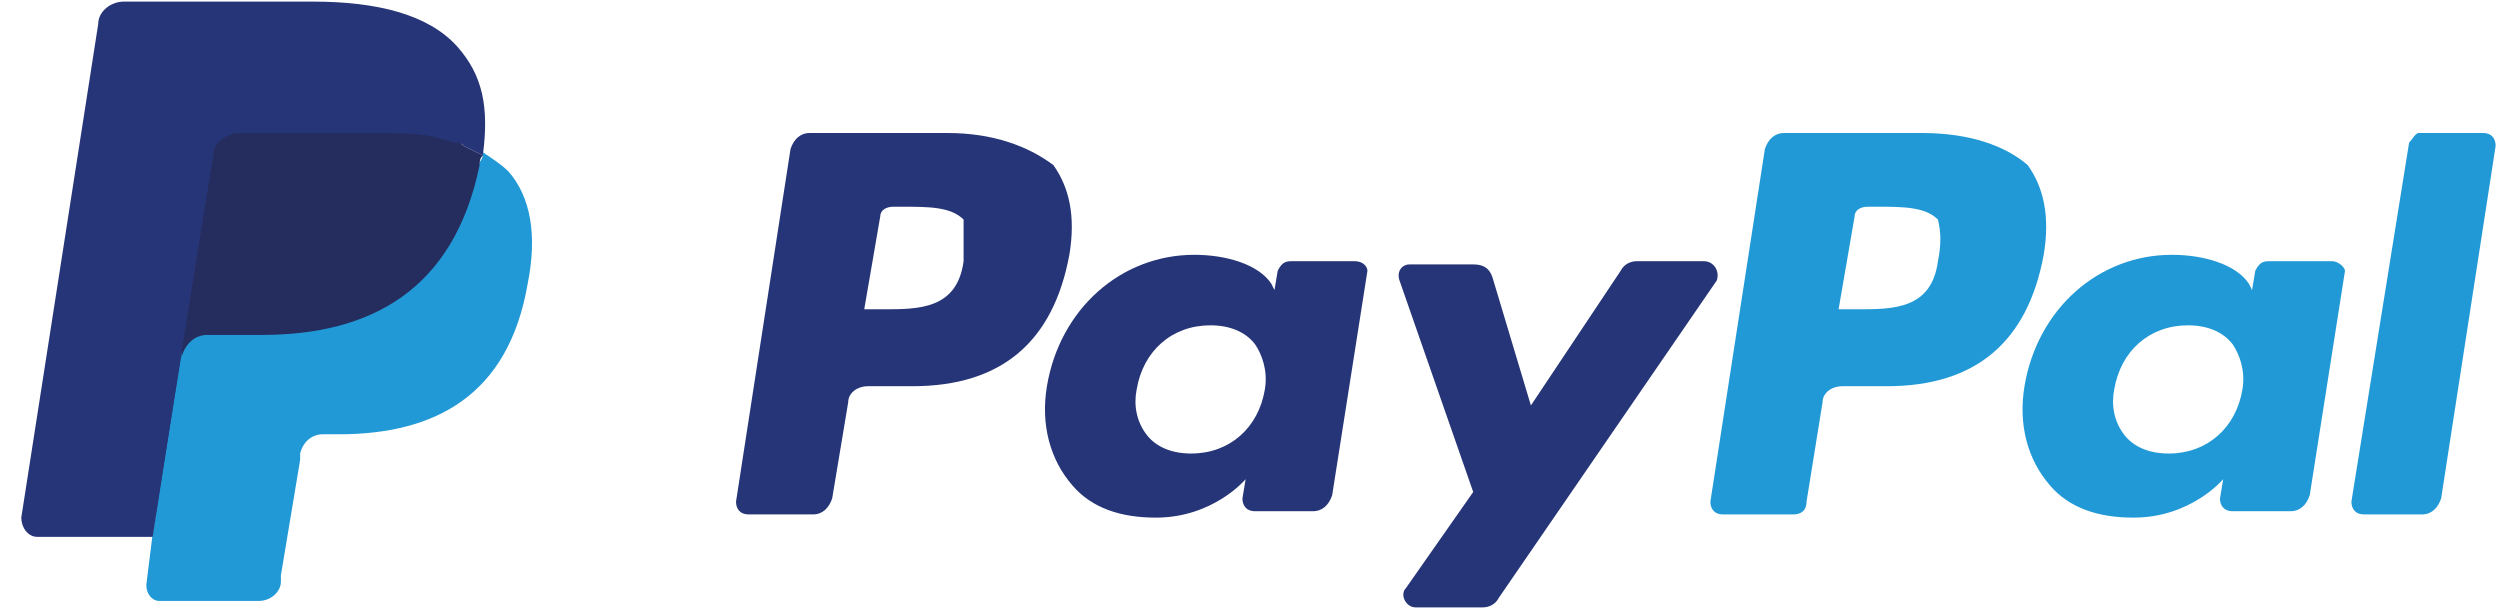
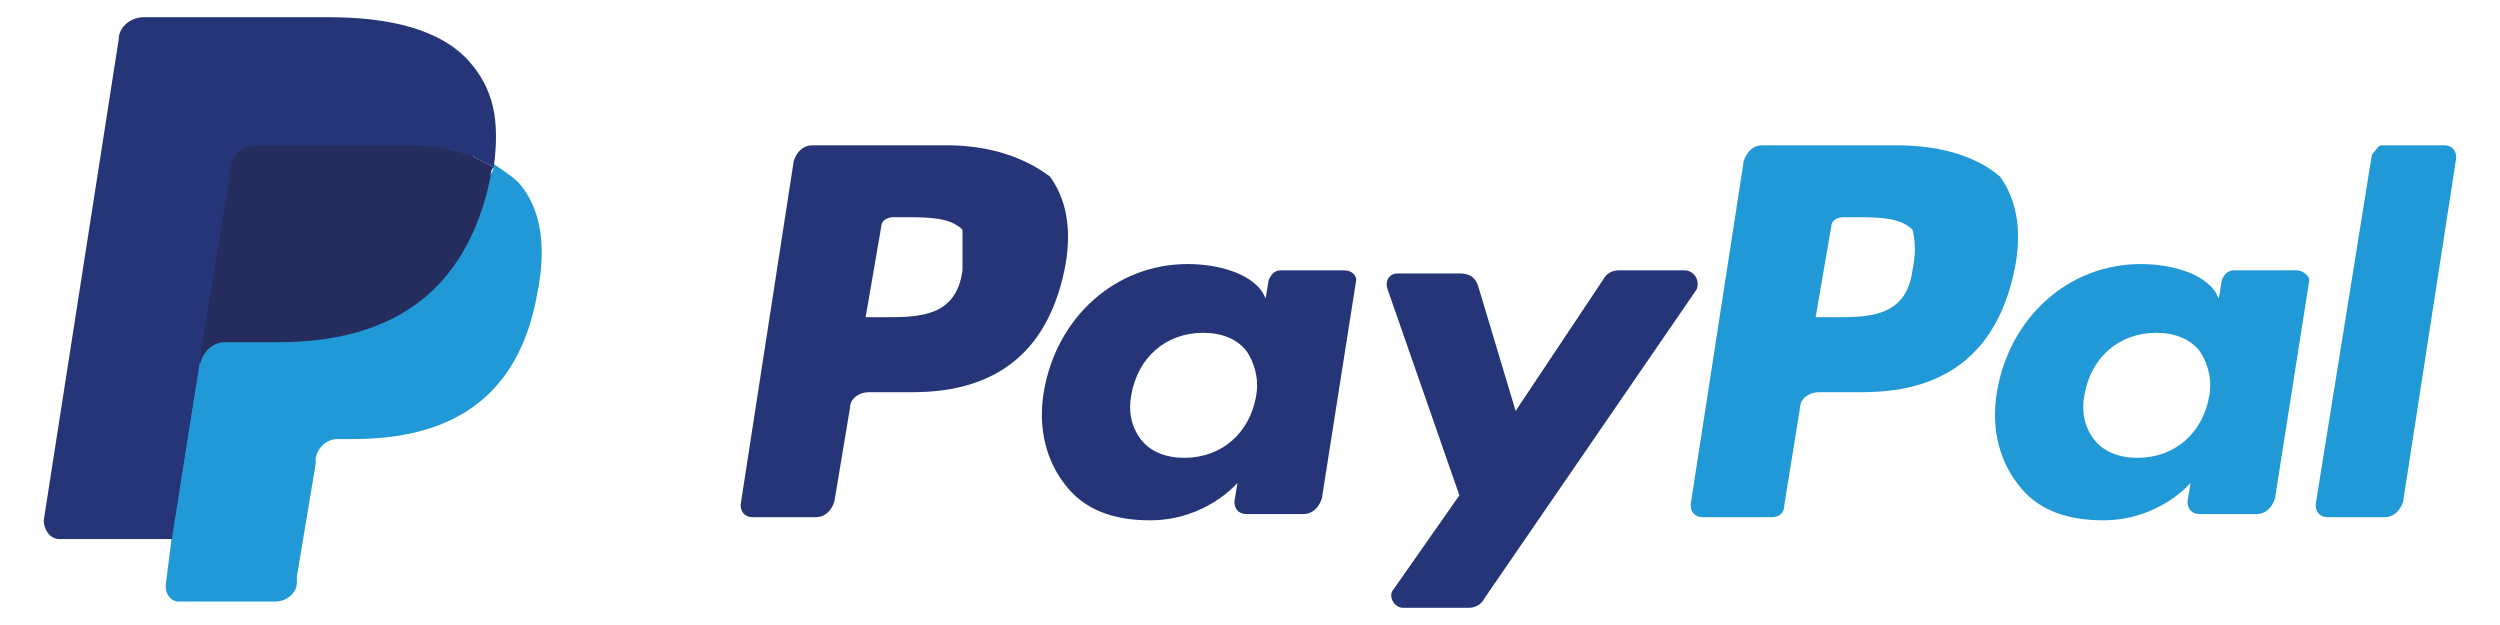
- <svg xmlns="http://www.w3.org/2000/svg" width="78" height="19" viewBox="0 0 78 19" fill="none">
-   <g id="paypal">
-     <g id="XMLID 2">
-       <g id="XMLID 3">
-         <g id="XMLID 4">
-           <path id="XMLID 30" d="M30.064 8.15C29.864 9.65 28.664 9.65 27.564 9.65H26.964L27.464 6.75C27.464 6.55 27.664 6.45 27.864 6.45H28.164C28.964 6.45 29.664 6.45 30.064 6.85C30.064 7.25 30.064 7.65 30.064 8.15ZM29.564 4.15H25.264C24.964 4.15 24.764 4.35 24.664 4.65L22.964 15.65C22.964 15.85 23.064 16.05 23.364 16.05H25.364C25.664 16.05 25.864 15.85 25.964 15.55L26.464 12.55C26.464 12.25 26.764 12.05 27.064 12.05H28.464C31.264 12.05 32.864 10.65 33.364 7.95C33.564 6.75 33.364 5.85 32.864 5.15C32.064 4.55 30.964 4.15 29.564 4.15Z" fill="#263577" />
-           <path id="XMLID 27" d="M39.464 12.15C39.264 13.35 38.364 14.15 37.164 14.15C36.564 14.15 36.064 13.95 35.764 13.55C35.464 13.15 35.364 12.65 35.464 12.15C35.664 10.95 36.564 10.15 37.764 10.15C38.364 10.15 38.864 10.35 39.164 10.75C39.364 11.05 39.564 11.55 39.464 12.15ZM42.264 8.15H40.264C40.064 8.15 39.964 8.25 39.864 8.45L39.764 9.05L39.664 8.85C39.264 8.25 38.264 7.95 37.264 7.95C34.964 7.95 33.064 9.65 32.664 12.05C32.464 13.25 32.764 14.35 33.464 15.15C34.064 15.85 34.964 16.15 36.064 16.15C37.864 16.15 38.864 14.95 38.864 14.95L38.764 15.55C38.764 15.75 38.864 15.95 39.164 15.95H40.964C41.264 15.95 41.464 15.75 41.564 15.45L42.664 8.45C42.664 8.35 42.564 8.15 42.264 8.15Z" fill="#263577" />
-           <path id="XMLID 26" d="M53.164 8.15H51.064C50.864 8.15 50.664 8.25 50.564 8.45L47.764 12.65L46.564 8.65C46.464 8.35 46.264 8.25 45.964 8.25H43.964C43.764 8.25 43.564 8.45 43.664 8.75L45.964 15.35L43.864 18.35C43.664 18.55 43.864 18.95 44.164 18.95H46.264C46.464 18.95 46.664 18.85 46.764 18.65L53.564 8.75C53.664 8.45 53.464 8.15 53.164 8.15Z" fill="#263577" />
-           <path id="XMLID 21" d="M60.464 8.15C60.264 9.65 59.064 9.65 57.964 9.65H57.364L57.864 6.75C57.864 6.55 58.064 6.45 58.264 6.45H58.564C59.364 6.45 60.064 6.45 60.464 6.85C60.564 7.25 60.564 7.65 60.464 8.15ZM59.964 4.15H55.664C55.364 4.15 55.164 4.35 55.064 4.65L53.364 15.65C53.364 15.85 53.464 16.05 53.764 16.05H55.964C56.164 16.05 56.364 15.95 56.364 15.65L56.864 12.55C56.864 12.25 57.164 12.05 57.464 12.05H58.864C61.664 12.05 63.264 10.65 63.764 7.95C63.964 6.75 63.764 5.85 63.264 5.15C62.564 4.55 61.464 4.15 59.964 4.15Z" fill="#2199D6" />
-           <path id="XMLID 13" d="M69.964 12.15C69.764 13.35 68.864 14.15 67.664 14.15C67.064 14.15 66.564 13.95 66.264 13.55C65.964 13.15 65.864 12.65 65.964 12.15C66.164 10.95 67.064 10.15 68.264 10.15C68.864 10.15 69.364 10.35 69.664 10.75C69.864 11.05 70.064 11.55 69.964 12.15ZM72.764 8.15H70.764C70.564 8.15 70.464 8.25 70.364 8.45L70.264 9.05L70.164 8.85C69.764 8.25 68.764 7.95 67.764 7.95C65.464 7.95 63.564 9.65 63.164 12.05C62.964 13.25 63.264 14.35 63.964 15.15C64.564 15.85 65.464 16.15 66.564 16.15C68.364 16.15 69.364 14.95 69.364 14.95L69.264 15.55C69.264 15.75 69.364 15.95 69.664 15.95H71.464C71.764 15.95 71.964 15.75 72.064 15.45L73.164 8.45C73.164 8.35 72.964 8.15 72.764 8.15Z" fill="#2199D6" />
-           <path id="XMLID 12" d="M75.164 4.45L73.364 15.65C73.364 15.85 73.464 16.05 73.764 16.05H75.564C75.864 16.05 76.064 15.85 76.164 15.55L77.864 4.55C77.864 4.35 77.764 4.15 77.464 4.15H75.464C75.364 4.15 75.264 4.35 75.164 4.45Z" fill="#2199D6" />
-           <path id="XMLID 10" d="M5.164 18.15L5.464 16.05H4.764H1.264L3.664 0.75C3.664 0.75 3.664 0.65 3.764 0.65H3.864H9.764C11.664 0.65 13.064 1.05 13.764 1.85C14.064 2.25 14.264 2.65 14.364 3.05C14.464 3.55 14.464 4.05 14.364 4.75V5.15L14.664 5.35C14.964 5.45 15.164 5.65 15.364 5.85C15.664 6.15 15.864 6.55 15.864 7.05C15.964 7.55 15.964 8.15 15.764 8.85C15.564 9.65 15.364 10.25 15.064 10.85C14.764 11.35 14.364 11.75 13.964 12.15C13.564 12.45 12.964 12.65 12.464 12.85C11.864 12.95 11.264 13.05 10.564 13.05H10.064C9.764 13.05 9.464 13.15 9.164 13.35C8.964 13.55 8.764 13.85 8.664 14.15V14.35L8.064 18.05V18.15V18.25C8.064 18.25 8.064 18.25 7.964 18.25H5.164V18.15Z" fill="#263577" />
-           <path id="XMLID 8" d="M15.064 4.75C15.064 4.85 15.064 4.95 14.964 5.05C14.164 9.05 11.564 10.35 8.164 10.35H6.464C6.064 10.35 5.664 10.65 5.664 11.05L4.764 16.65L4.564 18.25C4.564 18.55 4.764 18.75 4.964 18.75H8.064C8.464 18.75 8.764 18.45 8.764 18.15V17.95L9.364 14.35V14.15C9.464 13.75 9.764 13.55 10.064 13.55H10.564C13.564 13.55 15.864 12.35 16.464 8.85C16.764 7.35 16.564 6.15 15.864 5.35C15.664 5.15 15.364 4.95 15.064 4.75Z" fill="#2199D6" />
-           <path id="XMLID 6" d="M14.264 4.45C14.164 4.45 14.064 4.35 13.864 4.35C13.764 4.35 13.564 4.25 13.464 4.25C12.964 4.15 12.464 4.15 11.964 4.15H7.364C7.264 4.15 7.164 4.15 7.064 4.25C6.864 4.35 6.664 4.55 6.664 4.75L5.664 10.95V11.15C5.764 10.75 6.064 10.45 6.464 10.45H8.164C11.564 10.45 14.164 9.05 14.964 5.15C14.964 5.05 14.964 4.95 15.064 4.85C14.864 4.75 14.664 4.65 14.464 4.55C14.364 4.45 14.264 4.45 14.264 4.45Z" fill="#252C5E" />
-           <path id="XMLID 5" d="M6.664 4.75C6.664 4.55 6.864 4.35 7.064 4.25C7.164 4.25 7.264 4.15 7.364 4.15H11.964C12.464 4.15 13.064 4.15 13.464 4.25C13.564 4.25 13.764 4.25 13.864 4.35C13.964 4.35 14.064 4.45 14.264 4.45C14.364 4.45 14.364 4.45 14.464 4.55C14.664 4.65 14.864 4.75 15.064 4.85C15.264 3.35 15.064 2.35 14.264 1.45C13.364 0.45 11.764 0.05 9.764 0.05H3.864C3.464 0.05 3.064 0.35 3.064 0.75L0.664 16.15C0.664 16.45 0.864 16.75 1.164 16.75H4.764L5.664 10.95L6.664 4.75Z" fill="#263577" />
-         </g>
-       </g>
-     </g>
-   </g>
+ <svg xmlns="http://www.w3.org/2000/svg" width="40" height="10" viewBox="0 0 40 10" fill="none">
+   <path d="M15.4 4.325C15.3 5.075 14.7 5.075 14.15 5.075H13.85L14.1 3.625C14.1 3.525 14.2 3.475 14.3 3.475H14.45C14.85 3.475 15.2 3.475 15.4 3.675C15.4 3.875 15.4 4.075 15.4 4.325ZM15.15 2.325H13C12.85 2.325 12.75 2.425 12.7 2.575L11.85 8.075C11.85 8.175 11.9 8.275 12.05 8.275H13.05C13.2 8.275 13.3 8.175 13.35 8.025L13.6 6.525C13.6 6.375 13.75 6.275 13.9 6.275H14.6C16 6.275 16.8 5.575 17.05 4.225C17.15 3.625 17.05 3.175 16.8 2.825C16.4 2.525 15.85 2.325 15.15 2.325Z" fill="#263577" />
+   <path d="M20.1 6.325C20 6.925 19.55 7.325 18.95 7.325C18.65 7.325 18.4 7.225 18.25 7.025C18.1 6.825 18.05 6.575 18.1 6.325C18.2 5.725 18.65 5.325 19.25 5.325C19.55 5.325 19.8 5.425 19.95 5.625C20.05 5.775 20.15 6.025 20.1 6.325ZM21.5 4.325H20.5C20.4 4.325 20.35 4.375 20.3 4.475L20.25 4.775L20.2 4.675C20 4.375 19.5 4.225 19 4.225C17.85 4.225 16.9 5.075 16.7 6.275C16.6 6.875 16.75 7.425 17.1 7.825C17.4 8.175 17.85 8.325 18.4 8.325C19.3 8.325 19.8 7.725 19.8 7.725L19.75 8.025C19.75 8.125 19.8 8.225 19.95 8.225H20.85C21 8.225 21.1 8.125 21.15 7.975L21.7 4.475C21.7 4.425 21.65 4.325 21.5 4.325Z" fill="#263577" />
+   <path d="M26.95 4.325H25.9C25.8 4.325 25.7 4.375 25.65 4.475L24.25 6.575L23.65 4.575C23.6 4.425 23.5 4.375 23.35 4.375H22.35C22.25 4.375 22.15 4.475 22.2 4.625L23.35 7.925L22.3 9.425C22.2 9.525 22.3 9.725 22.45 9.725H23.5C23.6 9.725 23.7 9.675 23.75 9.575L27.15 4.625C27.2 4.475 27.1 4.325 26.95 4.325Z" fill="#263577" />
+   <path d="M30.6 4.325C30.5 5.075 29.9 5.075 29.35 5.075H29.05L29.3 3.625C29.3 3.525 29.4 3.475 29.5 3.475H29.65C30.05 3.475 30.4 3.475 30.6 3.675C30.65 3.875 30.65 4.075 30.6 4.325ZM30.35 2.325H28.2C28.05 2.325 27.95 2.425 27.9 2.575L27.05 8.075C27.05 8.175 27.1 8.275 27.25 8.275H28.35C28.45 8.275 28.55 8.225 28.55 8.075L28.8 6.525C28.8 6.375 28.95 6.275 29.1 6.275H29.8C31.2 6.275 32 5.575 32.25 4.225C32.35 3.625 32.25 3.175 32 2.825C31.65 2.525 31.1 2.325 30.35 2.325Z" fill="#2199D6" />
+   <path d="M35.35 6.325C35.25 6.925 34.8 7.325 34.2 7.325C33.9 7.325 33.65 7.225 33.5 7.025C33.35 6.825 33.3 6.575 33.35 6.325C33.45 5.725 33.9 5.325 34.5 5.325C34.8 5.325 35.05 5.425 35.2 5.625C35.3 5.775 35.4 6.025 35.35 6.325ZM36.75 4.325H35.75C35.65 4.325 35.6 4.375 35.55 4.475L35.5 4.775L35.45 4.675C35.25 4.375 34.75 4.225 34.25 4.225C33.1 4.225 32.15 5.075 31.95 6.275C31.85 6.875 32 7.425 32.35 7.825C32.65 8.175 33.1 8.325 33.65 8.325C34.55 8.325 35.05 7.725 35.05 7.725L35 8.025C35 8.125 35.05 8.225 35.2 8.225H36.1C36.25 8.225 36.35 8.125 36.4 7.975L36.95 4.475C36.95 4.425 36.85 4.325 36.75 4.325Z" fill="#2199D6" />
+   <path d="M37.95 2.475L37.05 8.075C37.05 8.175 37.1 8.275 37.25 8.275H38.15C38.3 8.275 38.4 8.175 38.45 8.025L39.3 2.525C39.3 2.425 39.25 2.325 39.1 2.325H38.1C38.05 2.325 38 2.425 37.95 2.475Z" fill="#2199D6" />
+   <path d="M2.95 9.325L3.1 8.275H2.75H1L2.2 0.625C2.2 0.625 2.2 0.575 2.25 0.575H2.3H5.25C6.2 0.575 6.9 0.775 7.25 1.175C7.4 1.375 7.5 1.575 7.55 1.775C7.6 2.025 7.6 2.275 7.55 2.625V2.825L7.7 2.925C7.85 2.975 7.95 3.075 8.05 3.175C8.2 3.325 8.3 3.525 8.3 3.775C8.35 4.025 8.35 4.325 8.25 4.675C8.15 5.075 8.05 5.375 7.9 5.675C7.75 5.925 7.55 6.125 7.35 6.325C7.15 6.475 6.85 6.575 6.6 6.675C6.3 6.725 6 6.775 5.65 6.775H5.4C5.25 6.775 5.1 6.825 4.95 6.925C4.85 7.025 4.75 7.175 4.7 7.325V7.425L4.4 9.275V9.325V9.375C4.4 9.375 4.4 9.375 4.35 9.375H2.95V9.325Z" fill="#263577" />
+   <path d="M7.9 2.625C7.9 2.675 7.9 2.725 7.85 2.775C7.45 4.775 6.15 5.425 4.45 5.425H3.6C3.4 5.425 3.2 5.575 3.2 5.775L2.75 8.575L2.65 9.375C2.65 9.525 2.75 9.625 2.85 9.625H4.4C4.6 9.625 4.75 9.475 4.75 9.325V9.225L5.05 7.425V7.325C5.1 7.125 5.25 7.025 5.4 7.025H5.65C7.15 7.025 8.3 6.425 8.6 4.675C8.75 3.925 8.65 3.325 8.3 2.925C8.2 2.825 8.05 2.725 7.9 2.625Z" fill="#2199D6" />
+   <path d="M7.5 2.475C7.45 2.475 7.4 2.425 7.3 2.425C7.25 2.425 7.15 2.375 7.1 2.375C6.85 2.325 6.6 2.325 6.35 2.325H4.05C4 2.325 3.95 2.325 3.9 2.375C3.8 2.425 3.7 2.525 3.7 2.625L3.2 5.725V5.825C3.25 5.625 3.4 5.475 3.6 5.475H4.45C6.15 5.475 7.45 4.775 7.85 2.825C7.85 2.775 7.85 2.725 7.9 2.675C7.8 2.625 7.7 2.575 7.6 2.525C7.55 2.475 7.5 2.475 7.5 2.475Z" fill="#252C5E" />
+   <path d="M3.7 2.625C3.7 2.525 3.8 2.425 3.9 2.375C3.95 2.375 4 2.325 4.05 2.325H6.35C6.6 2.325 6.9 2.325 7.1 2.375C7.15 2.375 7.25 2.375 7.3 2.425C7.35 2.425 7.4 2.475 7.5 2.475C7.55 2.475 7.55 2.475 7.6 2.525C7.7 2.575 7.8 2.625 7.9 2.675C8 1.925 7.9 1.425 7.5 0.975C7.05 0.475 6.25 0.275 5.25 0.275H2.3C2.1 0.275 1.9 0.425 1.9 0.625L0.7 8.325C0.7 8.475 0.8 8.625 0.95 8.625H2.75L3.2 5.725L3.7 2.625Z" fill="#263577" />
</svg>
